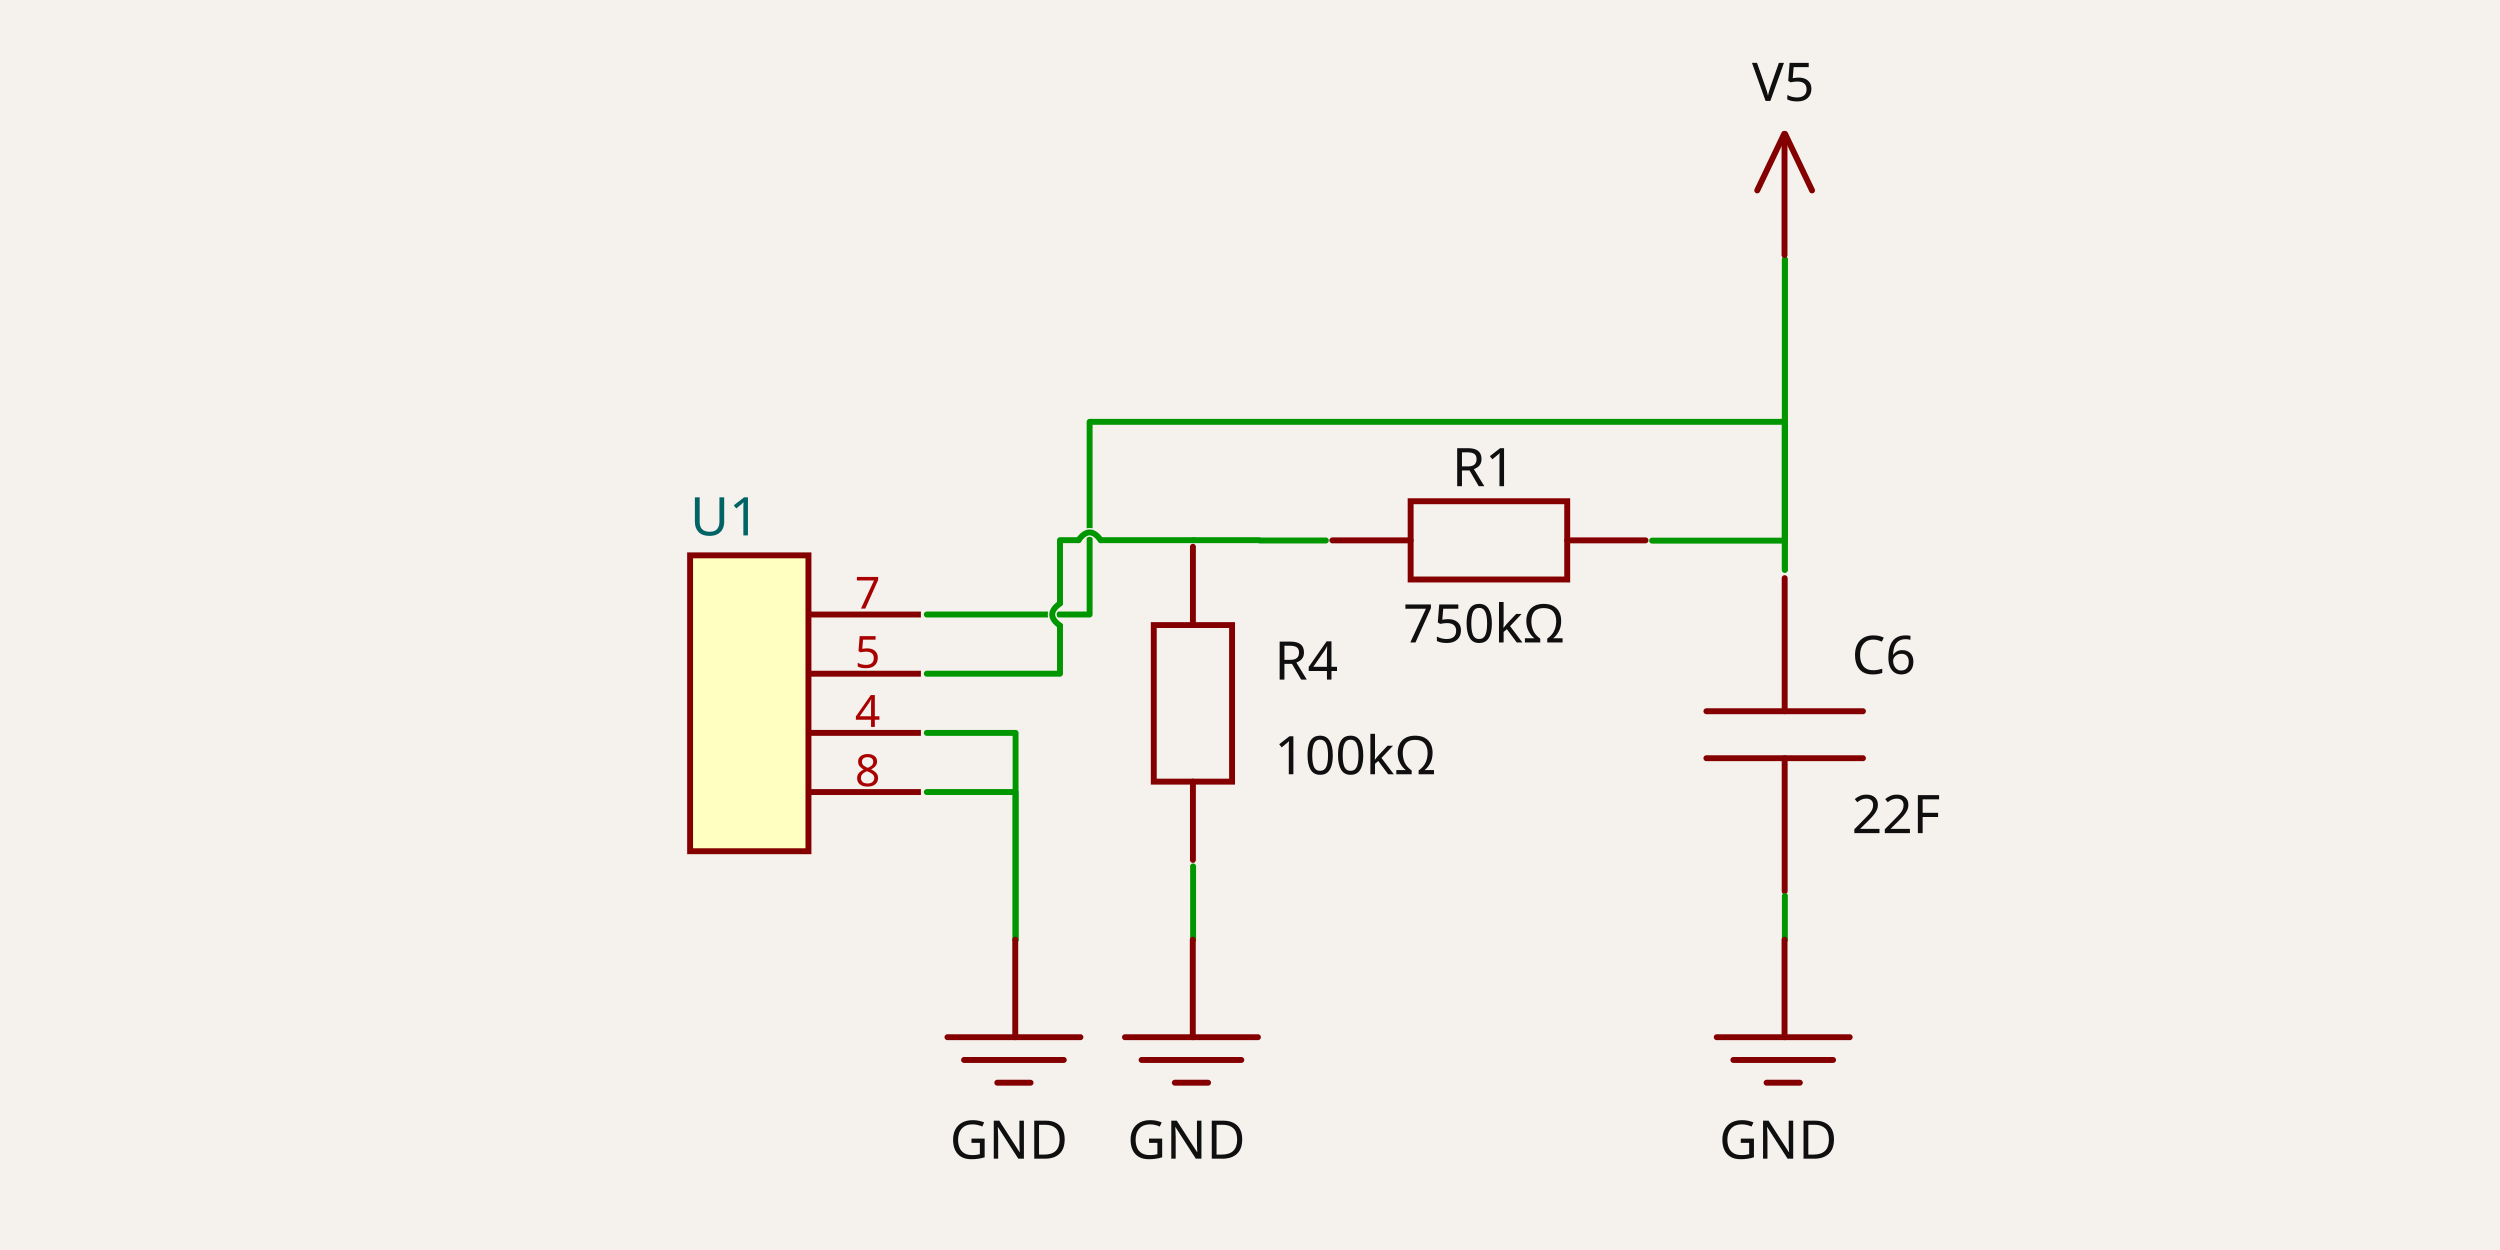
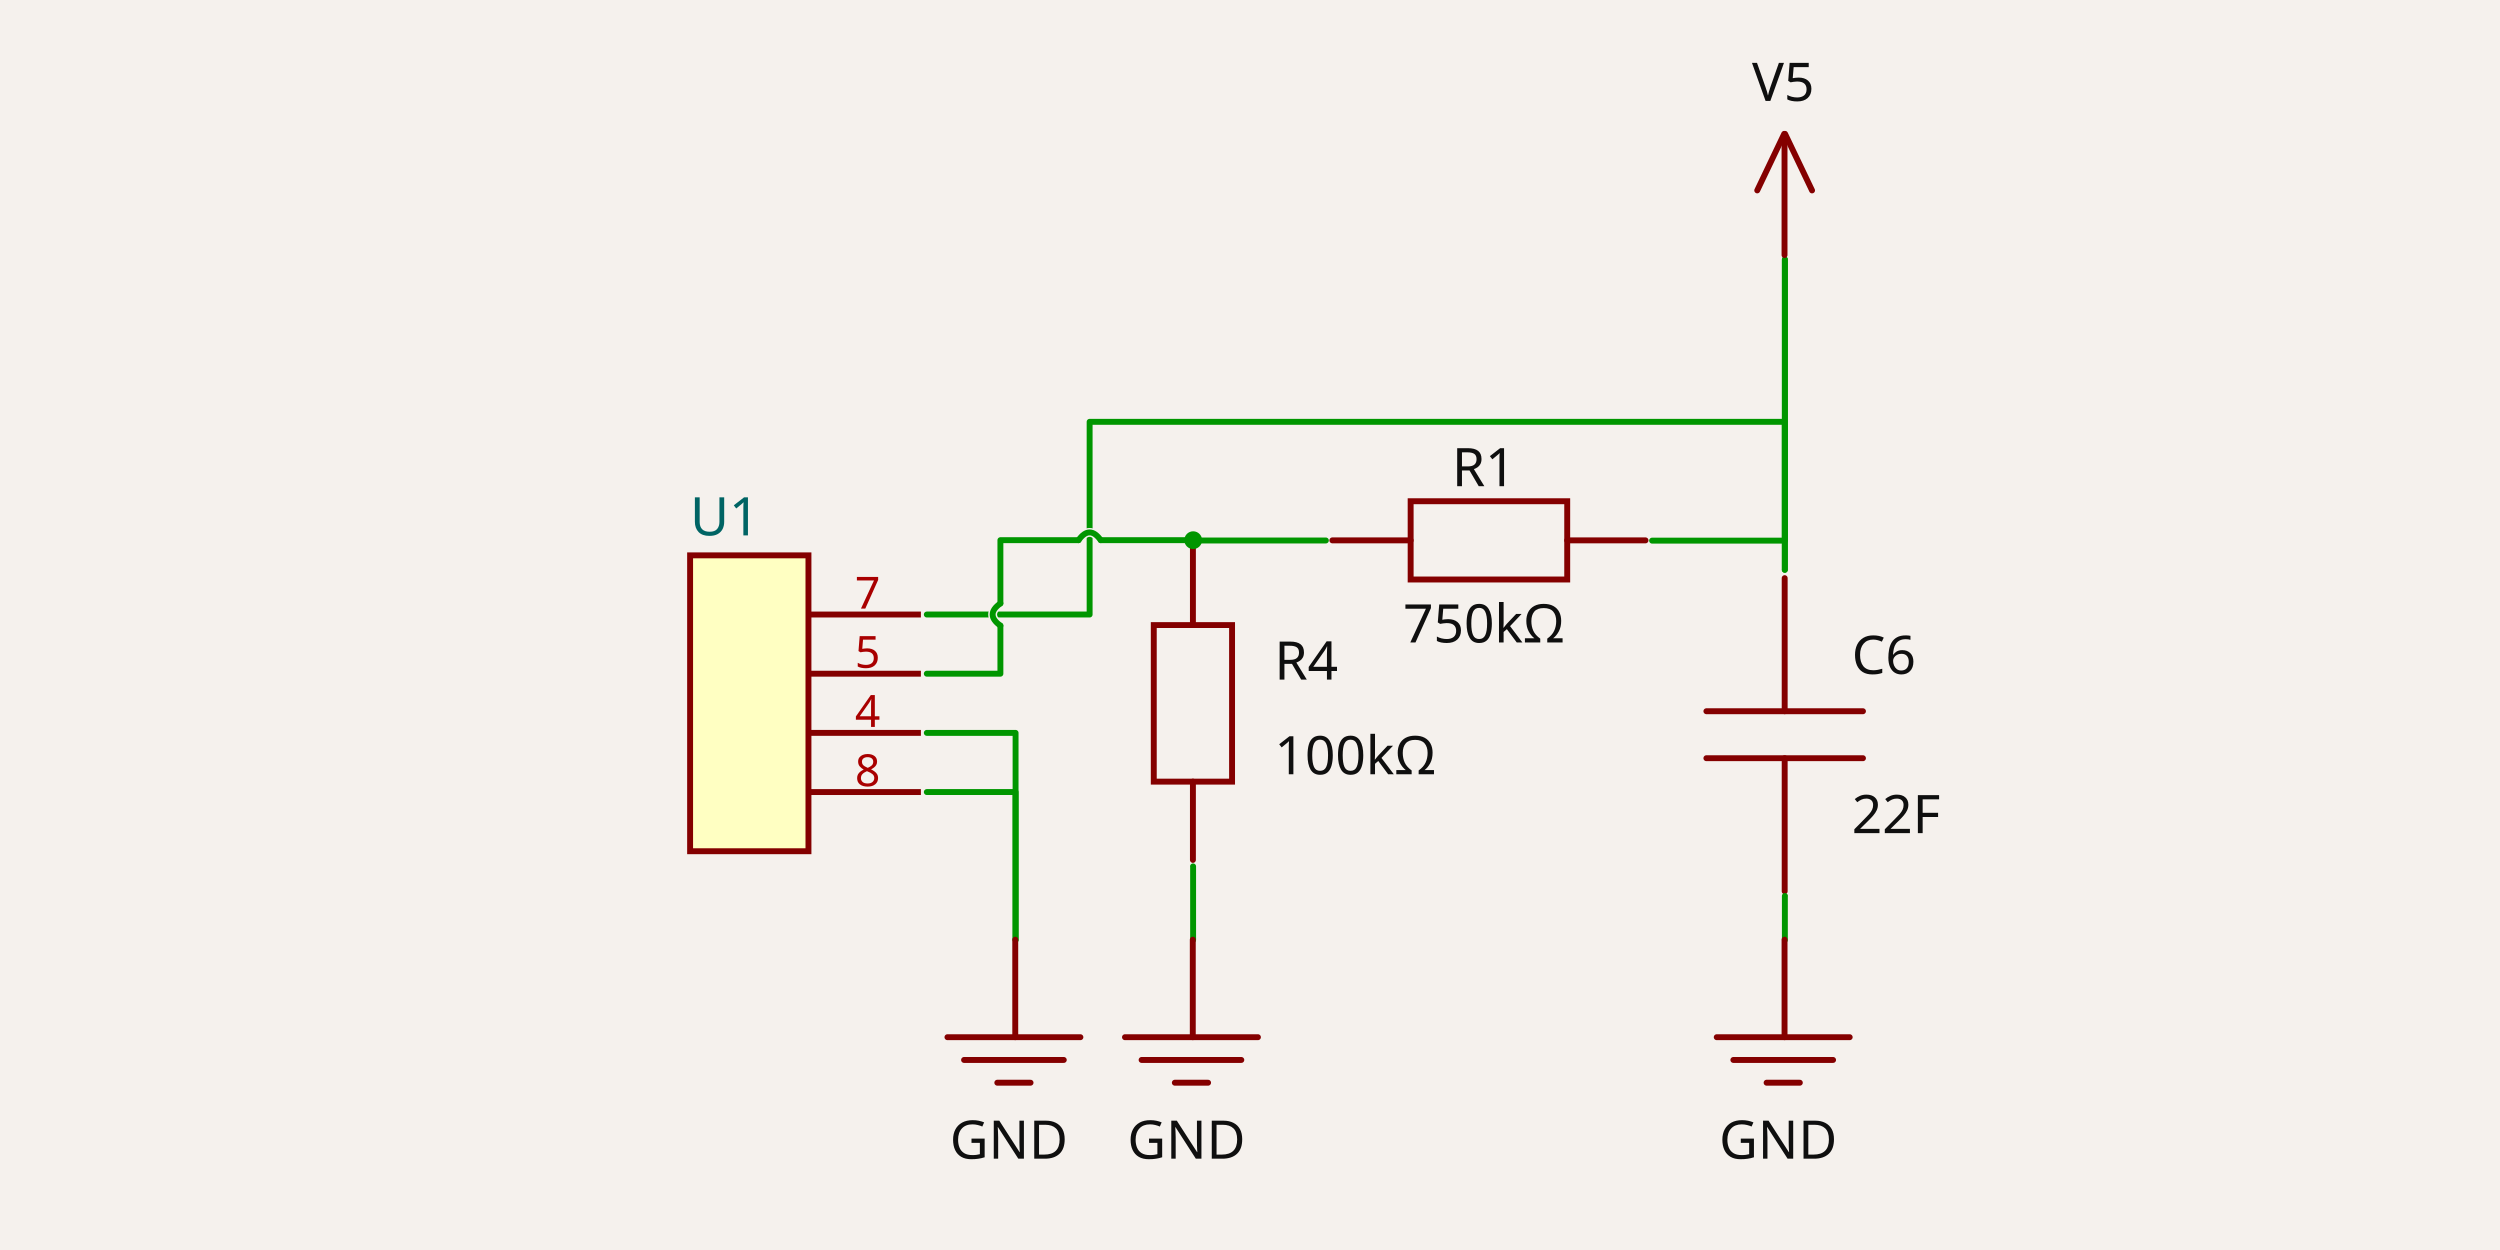
- <svg xmlns="http://www.w3.org/2000/svg" width="1200" height="600" style="background-color: rgb(245, 241, 237)" data-real-to-screen-transform="matrix(142.023039293,0,0,-142.023039293,359.6555964968,337.5792961969)" data-software-used-string="@tscircuit/core@0.0.571">
+ <svg xmlns="http://www.w3.org/2000/svg" width="1200" height="600" style="background-color: rgb(245, 241, 237)" data-real-to-screen-transform="matrix(142.023039293,0,0,-142.023039293,359.6555964968,337.5792961969)" data-software-used-string="@tscircuit/core@0.0.586">
  <style>
              .boundary { fill: rgb(245, 241, 237); }
              .schematic-boundary { fill: none; stroke: #fff; }
              .component { fill: none; stroke: rgb(132, 0, 0); }
              .chip { fill: rgb(255, 255, 194); stroke: rgb(132, 0, 0); }
              .component-pin { fill: none; stroke: rgb(132, 0, 0); }
              .trace:hover {
                filter: invert(1);
              }
              .trace:hover .trace-crossing-outline {
                opacity: 0;
              }
              .trace:hover .trace-junction {
                filter: invert(1);
              }
              .text { font-family: sans-serif; fill: rgb(0, 150, 0); }
              .pin-number { fill: rgb(169, 0, 0); }
              .port-label { fill: rgb(0, 100, 100); }
              .component-name { fill: rgb(0, 100, 100); }
            </style>
  <rect class="boundary" x="0" y="0" width="1200" height="600" />
  <g data-circuit-json-type="schematic_component" data-schematic-component-id="schematic_component_0">
    <rect class="component chip" x="331.251" y="266.568" width="56.809" height="142.023" stroke-width="2.84px" fill="rgb(255, 255, 194)" stroke="rgb(132, 0, 0)" />
    <rect class="component-overlay" x="331.251" y="266.568" width="56.809" height="142.023" fill="transparent" />
    <text x="331.251" y="427.054" fill="#006464" text-anchor="start" dominant-baseline="middle" font-family="sans-serif" font-size="25.564px" transform="rotate(0, 331.251, 427.0538)" />
    <text x="331.251" y="248.105" fill="#006464" text-anchor="start" dominant-baseline="middle" font-family="sans-serif" font-size="25.564px" transform="rotate(0, 331.251, 248.1048)">U1</text>
    <line class="component-pin" x1="442.029" y1="294.972" x2="388.06" y2="294.972" stroke-width="2.84px" />
+     <g data-schematic-port-id="source_port_0">
+       <rect x="442.029" y="292.132" width="5.681" height="5.681" opacity="0" />
+     </g>
    <text class="pin-number" x="416.465" y="292.132" style="font-family: sans-serif;" fill="rgb(169, 0, 0)" text-anchor="middle" dominant-baseline="auto" font-size="21.303px" transform="">7</text>
    <line class="component-pin" x1="442.029" y1="323.377" x2="388.06" y2="323.377" stroke-width="2.84px" />
+     <g data-schematic-port-id="source_port_1">
+       <rect x="442.029" y="320.537" width="5.681" height="5.681" opacity="0" />
+     </g>
    <text class="pin-number" x="416.465" y="320.537" style="font-family: sans-serif;" fill="rgb(169, 0, 0)" text-anchor="middle" dominant-baseline="auto" font-size="21.303px" transform="">5</text>
    <line class="component-pin" x1="442.029" y1="351.782" x2="388.06" y2="351.782" stroke-width="2.84px" />
+     <g data-schematic-port-id="source_port_2">
+       <rect x="442.029" y="348.941" width="5.681" height="5.681" opacity="0" />
+     </g>
    <text class="pin-number" x="416.465" y="348.941" style="font-family: sans-serif;" fill="rgb(169, 0, 0)" text-anchor="middle" dominant-baseline="auto" font-size="21.303px" transform="">4</text>
    <line class="component-pin" x1="442.029" y1="380.186" x2="388.06" y2="380.186" stroke-width="2.84px" />
+     <g data-schematic-port-id="source_port_3">
+       <rect x="442.029" y="377.346" width="5.681" height="5.681" opacity="0" />
+     </g>
    <text class="pin-number" x="416.465" y="377.346" style="font-family: sans-serif;" fill="rgb(169, 0, 0)" text-anchor="middle" dominant-baseline="auto" font-size="21.303px" transform="">8</text>
  </g>
  <g data-circuit-json-type="schematic_component" data-schematic-component-id="schematic_component_1">
    <rect class="component-overlay" x="553.812" y="262.452" width="37.577" height="150.308" fill="transparent" />
    <path d="M 572.601 412.759 L 572.601 375.182" stroke="rgb(132, 0, 0)" fill="none" stroke-width="2.84px" stroke-linecap="round" />
    <path d="M 572.601 300.029 L 572.601 262.452" stroke="rgb(132, 0, 0)" fill="none" stroke-width="2.84px" stroke-linecap="round" />
    <path d="M 553.812 337.605 L 553.812 300.029 L 591.389 300.029 L 591.389 375.182 L 553.812 375.182 L 553.812 337.605" stroke="rgb(132, 0, 0)" fill="none" stroke-width="2.84px" stroke-linecap="round" />
    <text x="611.745" y="317.341" fill="rgb(15, 15, 15)" font-family="sans-serif" text-anchor="start" dominant-baseline="middle" font-size="25.564px">R4</text>
    <text x="611.745" y="362.788" fill="rgb(15, 15, 15)" font-family="sans-serif" text-anchor="start" dominant-baseline="middle" font-size="25.564px">100kΩ</text>
  </g>
  <g data-circuit-json-type="schematic_component" data-schematic-component-id="schematic_component_2">
    <rect class="component-overlay" x="639.533" y="240.589" width="150.308" height="37.577" fill="transparent" />
    <path d="M 639.533 259.377 L 677.11 259.377" stroke="rgb(132, 0, 0)" fill="none" stroke-width="2.84px" stroke-linecap="round" />
    <path d="M 752.264 259.377 L 789.841 259.377" stroke="rgb(132, 0, 0)" fill="none" stroke-width="2.84px" stroke-linecap="round" />
    <path d="M 714.687 240.589 L 752.264 240.589 L 752.264 278.166 L 677.11 278.166 L 677.11 240.589 L 714.687 240.589" stroke="rgb(132, 0, 0)" fill="none" stroke-width="2.84px" stroke-linecap="round" />
    <text x="712.228" y="233.372" fill="rgb(15, 15, 15)" font-family="sans-serif" text-anchor="middle" dominant-baseline="auto" font-size="25.564px">R1</text>
    <text x="712.228" y="288.553" fill="rgb(15, 15, 15)" font-family="sans-serif" text-anchor="middle" dominant-baseline="hanging" font-size="25.564px">750kΩ</text>
  </g>
  <g data-circuit-json-type="schematic_component" data-schematic-component-id="schematic_component_3">
    <rect class="component-overlay" x="819.07" y="277.512" width="75.154" height="150.308" fill="transparent" />
    <path d="M 856.647 277.512 L 856.647 341.393" stroke="rgb(132, 0, 0)" fill="none" stroke-width="2.84px" stroke-linecap="round" />
    <path d="M 856.647 363.939 L 856.647 427.82" stroke="rgb(132, 0, 0)" fill="none" stroke-width="2.84px" stroke-linecap="round" />
    <path d="M 819.07 341.393 L 894.224 341.393" stroke="rgb(132, 0, 0)" fill="none" stroke-width="2.84px" stroke-linecap="round" />
    <path d="M 819.07 363.939 L 894.224 363.939" stroke="rgb(132, 0, 0)" fill="none" stroke-width="2.84px" stroke-linecap="round" />
    <text x="888.849" y="323.483" fill="rgb(15, 15, 15)" font-family="sans-serif" text-anchor="start" dominant-baseline="auto" font-size="25.564px">C6</text>
    <text x="888.849" y="380.08" fill="rgb(15, 15, 15)" font-family="sans-serif" text-anchor="start" dominant-baseline="hanging" font-size="25.564px">22F</text>
  </g>
  <g class="trace" data-circuit-json-type="schematic_trace" data-schematic-trace-id="schematic_trace_0">
    <path d="M 444.869 294.972 L 523.021 294.972 L 523.021 202.474 L 856.697 202.474 L 856.697 273.497" class="trace-invisible-hover-outline" stroke="rgb(0, 150, 0)" fill="none" stroke-width="22.724px" stroke-linecap="round" opacity="0" stroke-linejoin="round" />
    <path d="M 444.869 294.972 L 523.021 294.972 L 523.021 202.474 L 856.697 202.474 L 856.697 273.497" stroke="rgb(0, 150, 0)" fill="none" stroke-width="2.84px" stroke-linecap="round" stroke-linejoin="round" />
  </g>
  <g class="trace" data-circuit-json-type="schematic_trace" data-schematic-trace-id="schematic_trace_1">
    <path d="M 444.869 380.186 L 487.476 380.186 L 487.476 451.198" class="trace-invisible-hover-outline" stroke="rgb(0, 150, 0)" fill="none" stroke-width="22.724px" stroke-linecap="round" opacity="0" stroke-linejoin="round" />
    <path d="M 444.869 380.186 L 487.476 380.186 L 487.476 451.198" stroke="rgb(0, 150, 0)" fill="none" stroke-width="2.84px" stroke-linecap="round" stroke-linejoin="round" />
  </g>
  <g class="trace" data-circuit-json-type="schematic_trace" data-schematic-trace-id="schematic_trace_2">
    <path d="M 444.869 351.782 L 487.476 351.782 L 487.476 451.198" class="trace-invisible-hover-outline" stroke="rgb(0, 150, 0)" fill="none" stroke-width="22.724px" stroke-linecap="round" opacity="0" stroke-linejoin="round" />
    <path d="M 444.869 351.782 L 487.476 351.782 L 487.476 451.198" stroke="rgb(0, 150, 0)" fill="none" stroke-width="2.84px" stroke-linecap="round" stroke-linejoin="round" />
  </g>
  <g class="trace" data-circuit-json-type="schematic_trace" data-schematic-trace-id="schematic_trace_3">
    <path class="trace-crossing-outline" d="M 528.347 259.283 Q 523.021 251.827 517.695 259.283" stroke="rgb(245, 241, 237)" fill="none" stroke-width="4.261px" stroke-linecap="round" />
    <path d="M 528.347 259.283 Q 523.021 251.827 517.695 259.283" stroke="rgb(0, 150, 0)" fill="none" stroke-width="2.84px" stroke-linecap="round" />
-     <path class="trace-crossing-outline" d="M 508.799 289.647 Q 501.343 294.972 508.799 300.298" stroke="rgb(245, 241, 237)" fill="none" stroke-width="4.261px" stroke-linecap="round" />
-     <path d="M 508.799 289.647 Q 501.343 294.972 508.799 300.298" stroke="rgb(0, 150, 0)" fill="none" stroke-width="2.84px" stroke-linecap="round" />
-     <path d="M 572.729 259.283 L 528.347 259.283M 517.695 259.283 L 508.799 259.283 L 508.799 289.647M 508.799 300.298 L 508.799 323.377 L 444.869 323.377" class="trace-invisible-hover-outline" stroke="rgb(0, 150, 0)" fill="none" stroke-width="22.724px" stroke-linecap="round" opacity="0" stroke-linejoin="round" />
-     <path d="M 572.729 259.283 L 528.347 259.283M 517.695 259.283 L 508.799 259.283 L 508.799 289.647M 508.799 300.298 L 508.799 323.377 L 444.869 323.377" stroke="rgb(0, 150, 0)" fill="none" stroke-width="2.84px" stroke-linecap="round" stroke-linejoin="round" />
+     <path class="trace-crossing-outline" d="M 480.192 289.647 Q 472.736 294.972 480.192 300.298" stroke="rgb(245, 241, 237)" fill="none" stroke-width="4.261px" stroke-linecap="round" />
+     <path d="M 480.192 289.647 Q 472.736 294.972 480.192 300.298" stroke="rgb(0, 150, 0)" fill="none" stroke-width="2.84px" stroke-linecap="round" />
+     <path d="M 572.729 259.283 L 528.347 259.283M 517.695 259.283 L 480.192 259.283 L 480.192 289.647M 480.192 300.298 L 480.192 323.377 L 444.869 323.377" class="trace-invisible-hover-outline" stroke="rgb(0, 150, 0)" fill="none" stroke-width="22.724px" stroke-linecap="round" opacity="0" stroke-linejoin="round" />
+     <path d="M 572.729 259.283 L 528.347 259.283M 517.695 259.283 L 480.192 259.283 L 480.192 289.647M 480.192 300.298 L 480.192 323.377 L 444.869 323.377" stroke="rgb(0, 150, 0)" fill="none" stroke-width="2.84px" stroke-linecap="round" stroke-linejoin="round" />
  </g>
  <g class="trace" data-circuit-json-type="schematic_trace" data-schematic-trace-id="schematic_trace_4">
    <path d="M 572.651 415.875 L 572.69 415.875 L 572.69 451.198" class="trace-invisible-hover-outline" stroke="rgb(0, 150, 0)" fill="none" stroke-width="22.724px" stroke-linecap="round" opacity="0" stroke-linejoin="round" />
    <path d="M 572.651 415.875 L 572.69 415.875 L 572.69 451.198" stroke="rgb(0, 150, 0)" fill="none" stroke-width="2.84px" stroke-linecap="round" stroke-linejoin="round" />
  </g>
  <g class="trace" data-circuit-json-type="schematic_trace" data-schematic-trace-id="schematic_trace_5">
-     <path d="M 636.417 259.428 L 604.573 259.428 L 604.573 259.283 L 572.729 259.283" class="trace-invisible-hover-outline" stroke="rgb(0, 150, 0)" fill="none" stroke-width="22.724px" stroke-linecap="round" opacity="0" stroke-linejoin="round" />
-     <path d="M 636.417 259.428 L 604.573 259.428 L 604.573 259.283 L 572.729 259.283" stroke="rgb(0, 150, 0)" fill="none" stroke-width="2.84px" stroke-linecap="round" stroke-linejoin="round" />
+     <path d="M 636.417 259.428 L 572.729 259.428 L 572.729 259.283" class="trace-invisible-hover-outline" stroke="rgb(0, 150, 0)" fill="none" stroke-width="22.724px" stroke-linecap="round" opacity="0" stroke-linejoin="round" />
+     <path d="M 636.417 259.428 L 572.729 259.428 L 572.729 259.283" stroke="rgb(0, 150, 0)" fill="none" stroke-width="2.84px" stroke-linecap="round" stroke-linejoin="round" />
+     <circle cx="572.729" cy="259.283" r="4.261" class="trace-junction" fill="rgb(0, 150, 0)" />
  </g>
  <g class="trace" data-circuit-json-type="schematic_trace" data-schematic-trace-id="schematic_trace_6">
    <path d="M 856.697 273.497 L 856.736 273.497 L 856.736 124.545" class="trace-invisible-hover-outline" stroke="rgb(0, 150, 0)" fill="none" stroke-width="22.724px" stroke-linecap="round" opacity="0" stroke-linejoin="round" />
    <path d="M 856.697 273.497 L 856.736 273.497 L 856.736 124.545" stroke="rgb(0, 150, 0)" fill="none" stroke-width="2.84px" stroke-linecap="round" stroke-linejoin="round" />
  </g>
  <g class="trace" data-circuit-json-type="schematic_trace" data-schematic-trace-id="schematic_trace_7">
    <path d="M 793.009 259.505 L 856.736 259.505 L 856.736 124.545" class="trace-invisible-hover-outline" stroke="rgb(0, 150, 0)" fill="none" stroke-width="22.724px" stroke-linecap="round" opacity="0" stroke-linejoin="round" />
    <path d="M 793.009 259.505 L 856.736 259.505 L 856.736 124.545" stroke="rgb(0, 150, 0)" fill="none" stroke-width="2.84px" stroke-linecap="round" stroke-linejoin="round" />
  </g>
  <g class="trace" data-circuit-json-type="schematic_trace" data-schematic-trace-id="schematic_trace_8">
    <path d="M 856.775 430.066 L 856.736 430.066 L 856.736 451.198" class="trace-invisible-hover-outline" stroke="rgb(0, 150, 0)" fill="none" stroke-width="22.724px" stroke-linecap="round" opacity="0" stroke-linejoin="round" />
    <path d="M 856.775 430.066 L 856.736 430.066 L 856.736 451.198" stroke="rgb(0, 150, 0)" fill="none" stroke-width="2.84px" stroke-linecap="round" stroke-linejoin="round" />
+   </g>
+   <g class="schematic-port-hover" data-schematic-port-id="source_port_0">
+     <circle cx="444.869" cy="294.972" r="5.681" fill="red" opacity="0" />
+   </g>
+   <g class="schematic-port-hover" data-schematic-port-id="source_port_1">
+     <circle cx="444.869" cy="323.377" r="5.681" fill="red" opacity="0" />
+   </g>
+   <g class="schematic-port-hover" data-schematic-port-id="source_port_2">
+     <circle cx="444.869" cy="351.782" r="5.681" fill="red" opacity="0" />
+   </g>
+   <g class="schematic-port-hover" data-schematic-port-id="source_port_3">
+     <circle cx="444.869" cy="380.186" r="5.681" fill="red" opacity="0" />
+   </g>
+   <g class="schematic-port-hover" data-schematic-port-id="source_port_4">
+     <circle cx="572.651" cy="415.875" r="5.681" fill="red" opacity="0" />
+   </g>
+   <g class="schematic-port-hover" data-schematic-port-id="source_port_5">
+     <circle cx="572.729" cy="259.283" r="5.681" fill="red" opacity="0" />
+   </g>
+   <g class="schematic-port-hover" data-schematic-port-id="source_port_6">
+     <circle cx="636.417" cy="259.428" r="5.681" fill="red" opacity="0" />
+   </g>
+   <g class="schematic-port-hover" data-schematic-port-id="source_port_7">
+     <circle cx="793.009" cy="259.505" r="5.681" fill="red" opacity="0" />
+   </g>
+   <g class="schematic-port-hover" data-schematic-port-id="source_port_8">
+     <circle cx="856.775" cy="430.066" r="5.681" fill="red" opacity="0" />
+   </g>
+   <g class="schematic-port-hover" data-schematic-port-id="source_port_9">
+     <circle cx="856.697" cy="273.497" r="5.681" fill="red" opacity="0" />
  </g>
  <rect class="component-overlay" x="454.777" y="451.044" width="63.814" height="68.658" fill="transparent" />
  <path d="M 487.322 451.044 L 487.322 497.859" stroke="rgb(132, 0, 0)" fill="none" stroke-width="2.84px" stroke-linecap="round" />
  <path d="M 454.777 497.855 L 518.591 497.855" stroke="rgb(132, 0, 0)" fill="none" stroke-width="2.84px" stroke-linecap="round" />
  <path d="M 462.754 508.778 L 510.614 508.778" stroke="rgb(132, 0, 0)" fill="none" stroke-width="2.84px" stroke-linecap="round" />
  <path d="M 478.707 519.702 L 494.661 519.702" stroke="rgb(132, 0, 0)" fill="none" stroke-width="2.84px" stroke-linecap="round" />
  <text x="484.264" y="536.337" fill="rgb(15, 15, 15)" font-family="sans-serif" text-anchor="middle" dominant-baseline="hanging" font-size="25.564px">GND</text>
  <rect class="component-overlay" x="539.991" y="451.044" width="63.814" height="68.658" fill="transparent" />
  <path d="M 572.536 451.044 L 572.536 497.859" stroke="rgb(132, 0, 0)" fill="none" stroke-width="2.84px" stroke-linecap="round" />
  <path d="M 539.991 497.855 L 603.805 497.855" stroke="rgb(132, 0, 0)" fill="none" stroke-width="2.84px" stroke-linecap="round" />
  <path d="M 547.968 508.778 L 595.828 508.778" stroke="rgb(132, 0, 0)" fill="none" stroke-width="2.84px" stroke-linecap="round" />
  <path d="M 563.921 519.702 L 579.875 519.702" stroke="rgb(132, 0, 0)" fill="none" stroke-width="2.84px" stroke-linecap="round" />
  <text x="569.477" y="536.337" fill="rgb(15, 15, 15)" font-family="sans-serif" text-anchor="middle" dominant-baseline="hanging" font-size="25.564px">GND</text>
  <rect class="component-overlay" x="843.473" y="64.255" width="26.314" height="58.167" fill="transparent" />
  <path d="M 856.422 64.255 L 843.473 91.391" stroke="rgb(132, 0, 0)" fill="none" stroke-width="2.84px" stroke-linecap="round" />
  <path d="M 856.838 64.269 L 869.787 91.405" stroke="rgb(132, 0, 0)" fill="none" stroke-width="2.84px" stroke-linecap="round" />
  <path d="M 856.572 64.971 L 856.572 122.422" stroke="rgb(132, 0, 0)" fill="none" stroke-width="2.84px" stroke-linecap="round" />
  <text x="855.937" y="55.932" fill="rgb(15, 15, 15)" font-family="sans-serif" text-anchor="middle" dominant-baseline="ideographic" font-size="25.564px">V5</text>
  <rect class="component-overlay" x="824.037" y="451.044" width="63.814" height="68.658" fill="transparent" />
  <path d="M 856.582 451.044 L 856.582 497.859" stroke="rgb(132, 0, 0)" fill="none" stroke-width="2.84px" stroke-linecap="round" />
  <path d="M 824.037 497.855 L 887.851 497.855" stroke="rgb(132, 0, 0)" fill="none" stroke-width="2.84px" stroke-linecap="round" />
  <path d="M 832.014 508.778 L 879.874 508.778" stroke="rgb(132, 0, 0)" fill="none" stroke-width="2.84px" stroke-linecap="round" />
  <path d="M 847.967 519.702 L 863.921 519.702" stroke="rgb(132, 0, 0)" fill="none" stroke-width="2.84px" stroke-linecap="round" />
  <text x="853.523" y="536.337" fill="rgb(15, 15, 15)" font-family="sans-serif" text-anchor="middle" dominant-baseline="hanging" font-size="25.564px">GND</text>
</svg>
